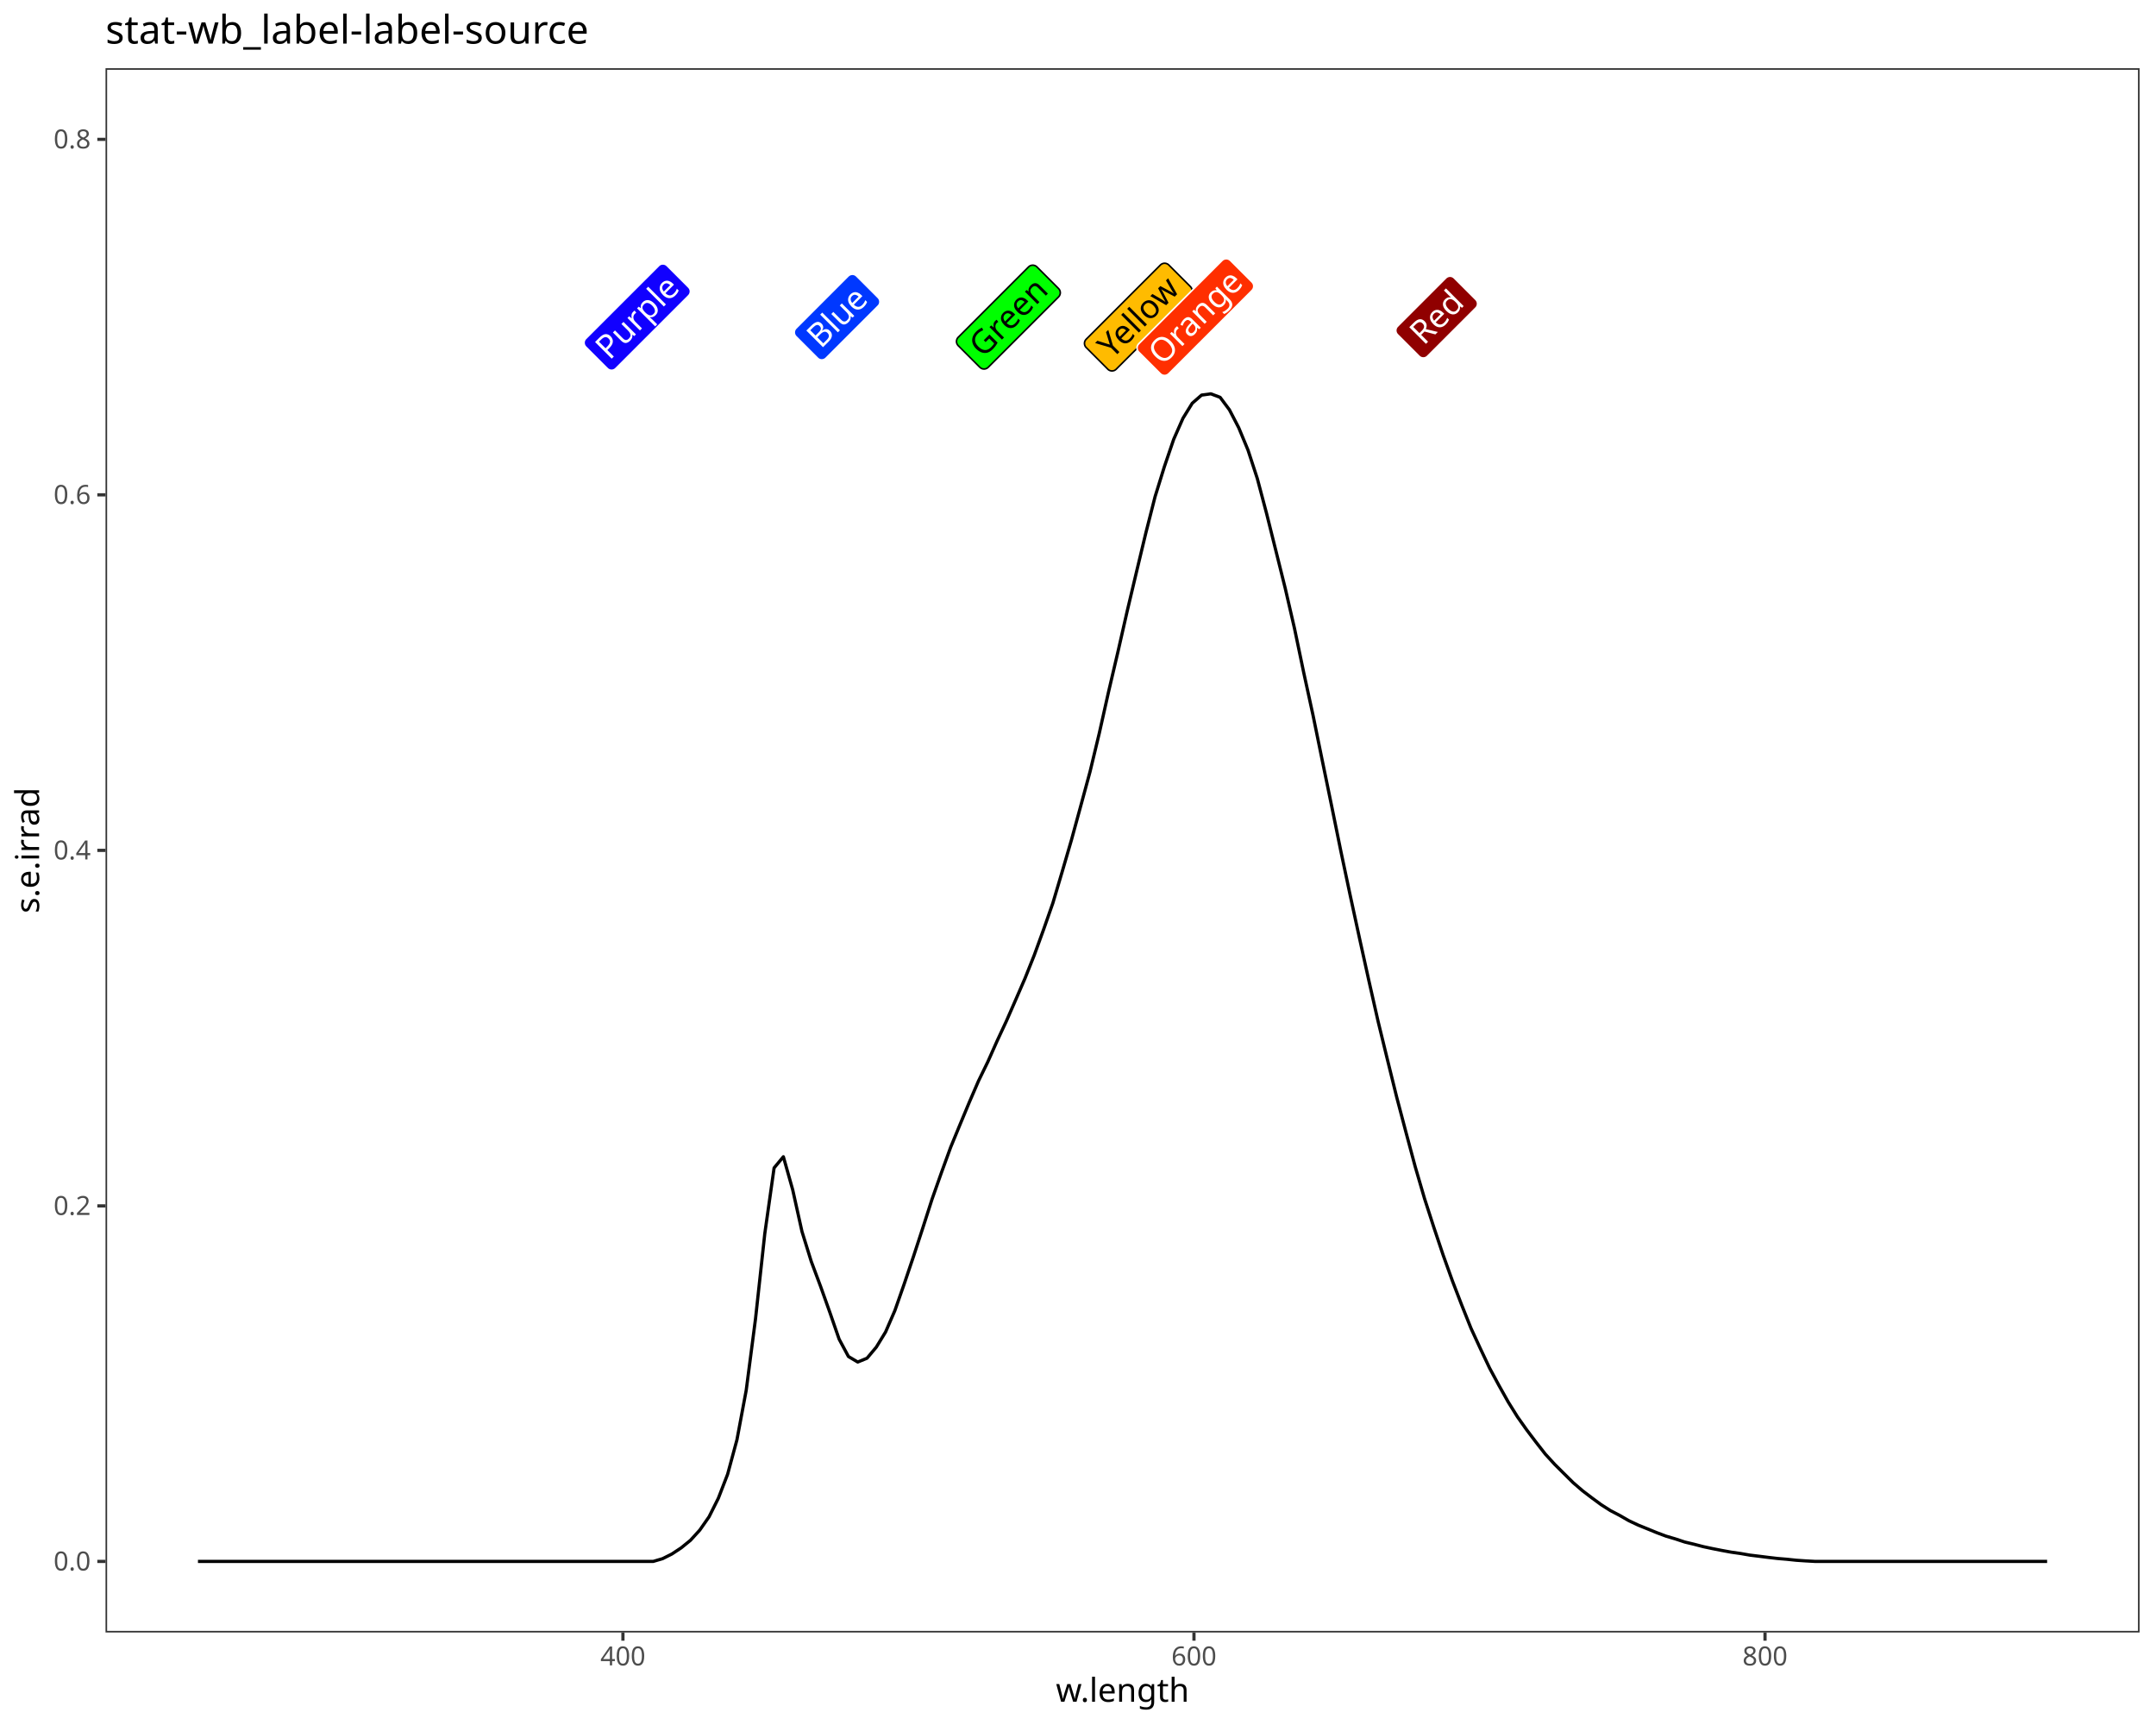
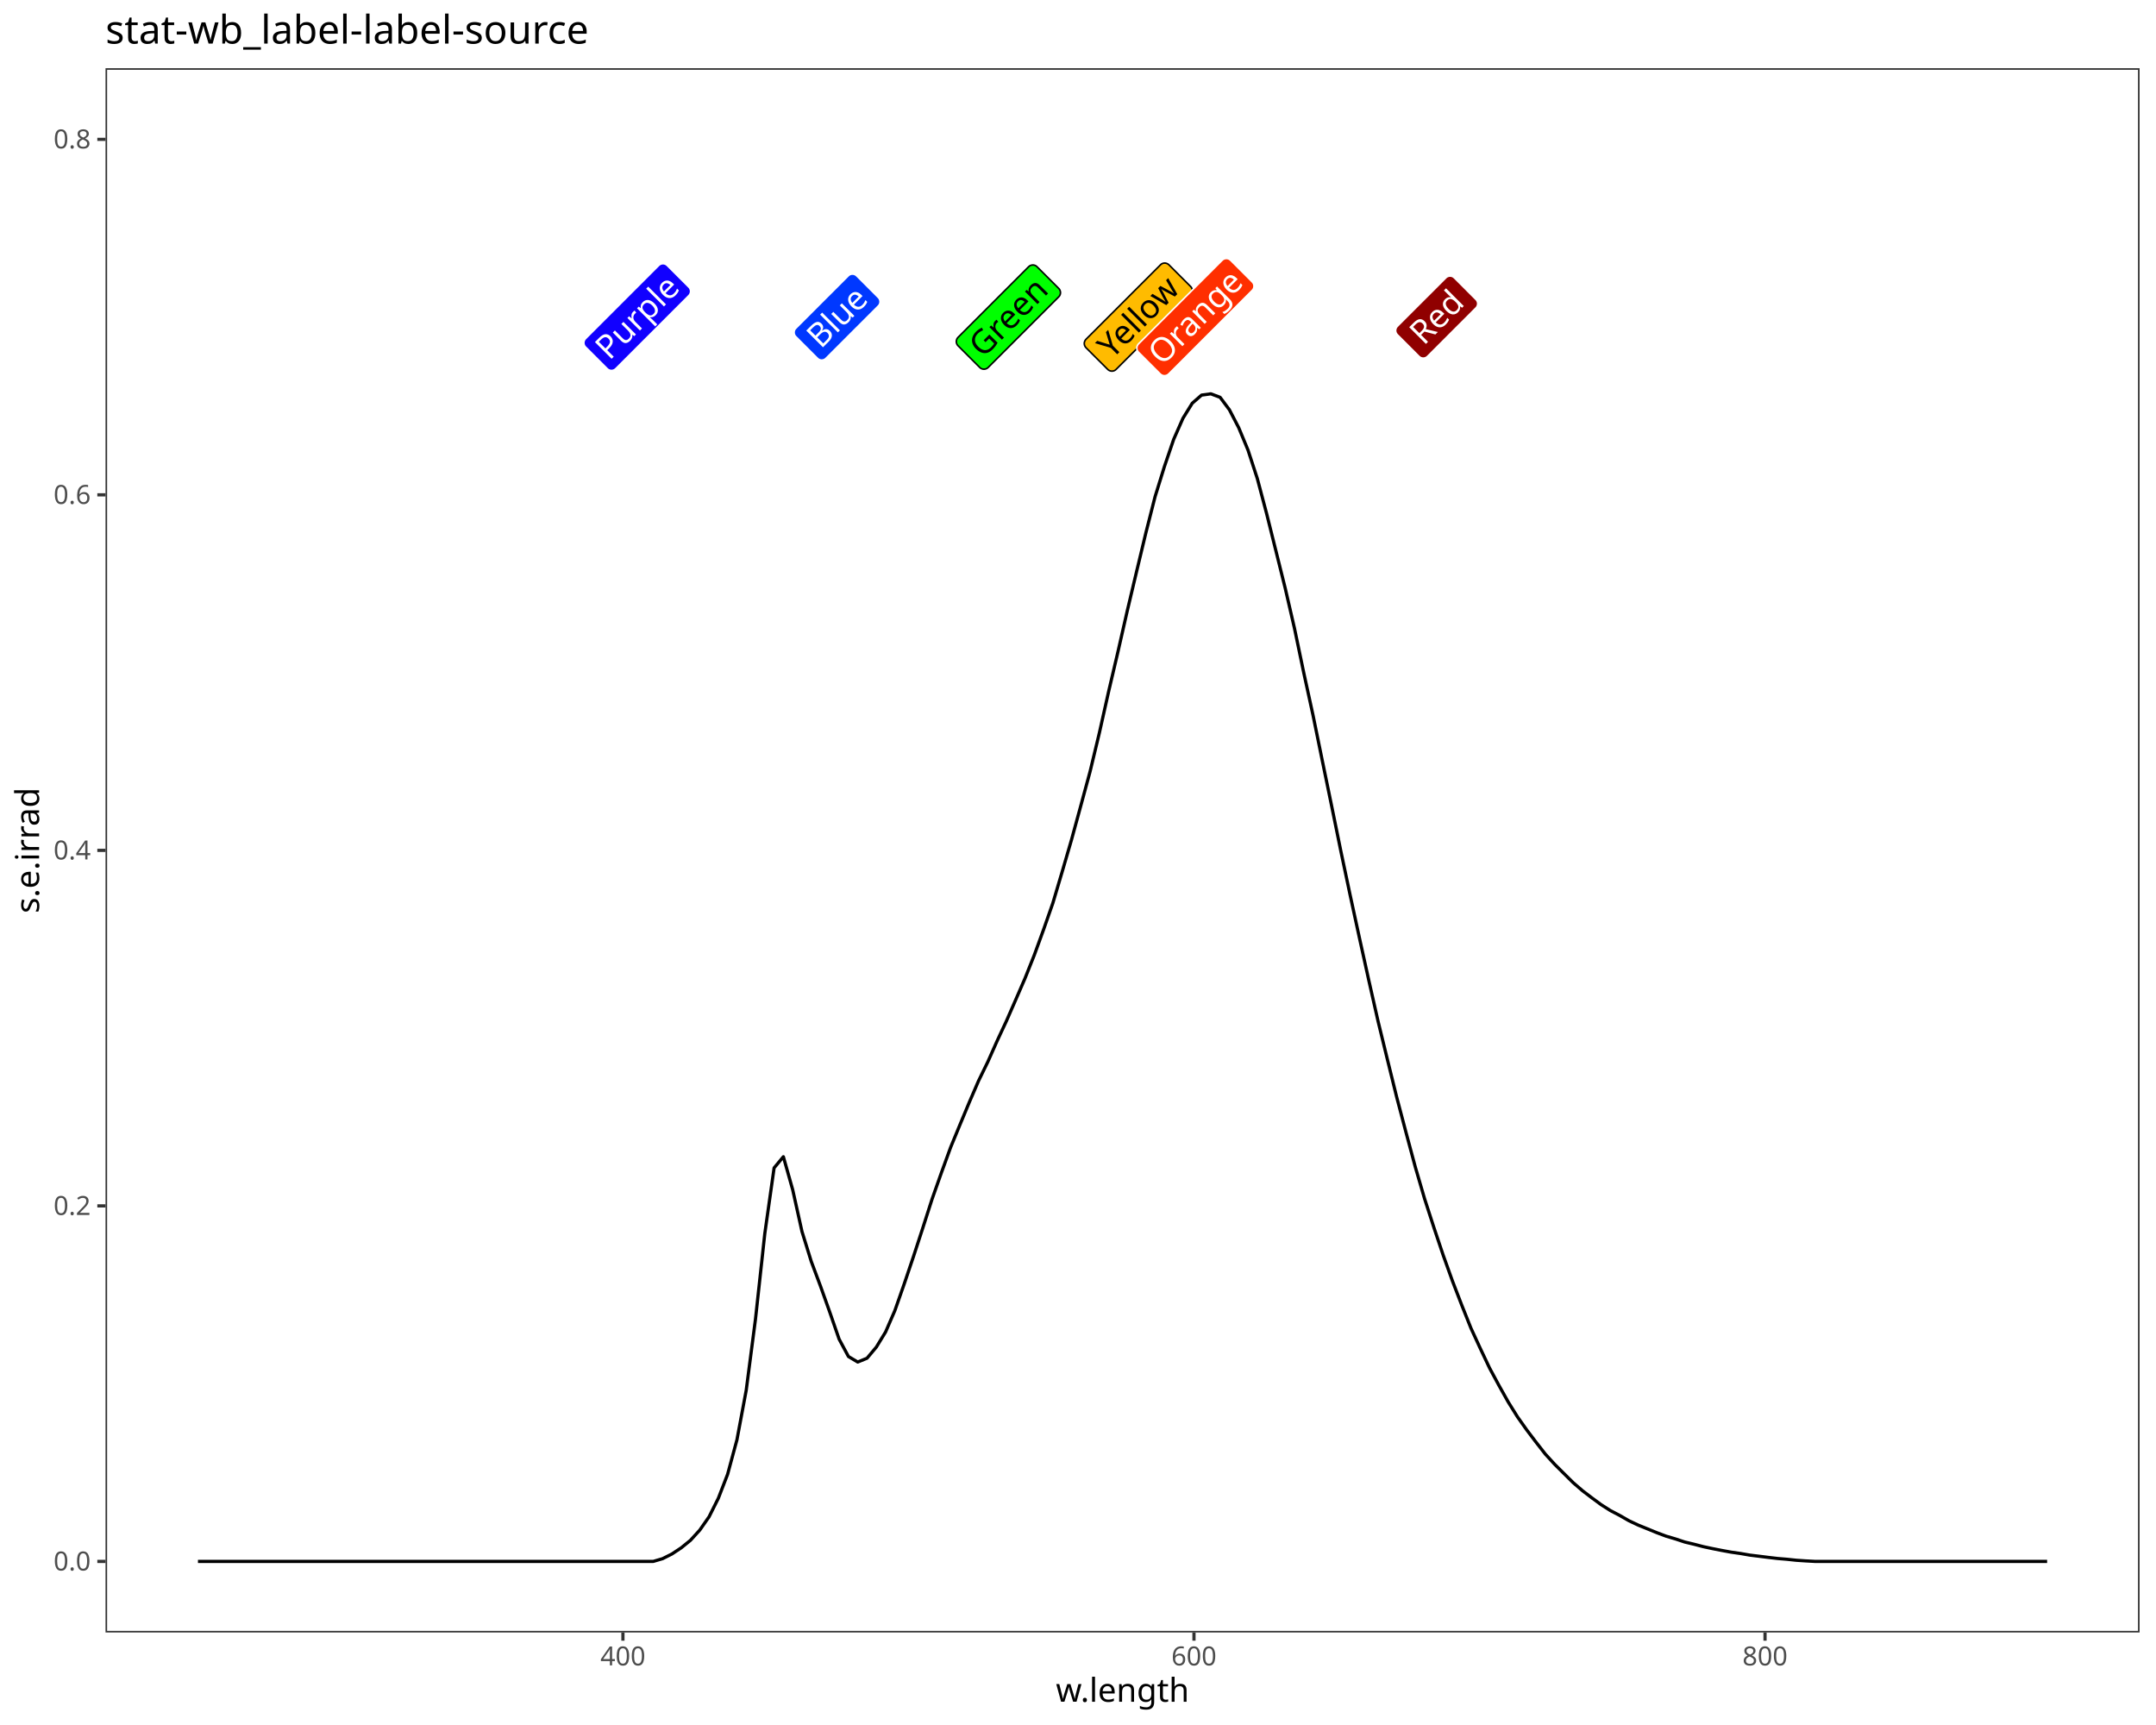
<svg xmlns="http://www.w3.org/2000/svg" class="svglite" data-engine-version="2.0" width="720.00pt" height="576.00pt" viewBox="0 0 720.00 576.00">
  <defs>
    <style type="text/css">
    .svglite line, .svglite polyline, .svglite polygon, .svglite path, .svglite rect, .svglite circle {
      fill: none;
      stroke: #000000;
      stroke-linecap: round;
      stroke-linejoin: round;
      stroke-miterlimit: 10.00;
    }
  </style>
  </defs>
  <rect width="100%" height="100%" style="stroke: none; fill: #FFFFFF;" />
  <defs>
    <clipPath id="cpMC4wMHw3MjAuMDB8MC4wMHw1NzYuMDA=">
      <rect x="0.00" y="0.00" width="720.00" height="576.00" />
    </clipPath>
  </defs>
  <g clip-path="url(#cpMC4wMHw3MjAuMDB8MC4wMHw1NzYuMDA=)">
    <rect x="0.00" y="0.00" width="720.00" height="576.00" style="stroke-width: 1.07; stroke: #FFFFFF; fill: #FFFFFF;" />
  </g>
  <defs>
    <clipPath id="cpMzUuMjR8NzE0LjUyfDIyLjc4fDU0NS4xMQ==">
      <rect x="35.24" y="22.78" width="679.28" height="522.33" />
    </clipPath>
  </defs>
  <g clip-path="url(#cpMzUuMjR8NzE0LjUyfDIyLjc4fDU0NS4xMQ==)">
    <rect x="35.24" y="22.78" width="679.28" height="522.33" style="stroke-width: 1.07; stroke: none; fill: #FFFFFF;" />
    <polyline points="66.11,521.37 69.22,521.37 72.32,521.37 75.42,521.37 78.53,521.37 81.63,521.37 84.73,521.37 87.84,521.37 90.94,521.37 94.04,521.37 97.15,521.37 100.25,521.37 103.35,521.37 106.46,521.37 109.56,521.37 112.66,521.37 115.77,521.37 118.87,521.37 121.97,521.37 125.07,521.37 128.18,521.37 131.28,521.37 134.38,521.37 137.49,521.37 140.59,521.37 143.69,521.37 146.80,521.37 149.90,521.37 153.00,521.37 156.11,521.37 159.21,521.37 162.31,521.37 165.42,521.37 168.52,521.37 171.62,521.37 174.73,521.37 177.83,521.37 180.93,521.37 184.03,521.37 187.14,521.37 190.24,521.37 193.34,521.37 196.45,521.37 199.55,521.37 202.65,521.37 205.76,521.37 208.86,521.37 211.96,521.37 215.07,521.37 218.17,521.37 221.27,520.46 224.38,518.90 227.48,516.85 230.58,514.33 233.69,510.92 236.79,506.48 239.89,500.29 242.99,492.27 246.10,480.78 249.20,464.23 252.30,440.42 255.41,411.88 258.51,389.98 261.61,386.25 264.72,397.27 267.82,411.22 270.92,421.21 274.03,429.53 277.13,438.22 280.23,447.17 283.34,452.96 286.44,454.80 289.54,453.53 292.65,449.82 295.75,444.75 298.85,437.60 301.96,428.73 305.06,419.56 308.16,410.07 311.26,400.42 314.37,391.62 317.47,383.10 320.57,375.58 323.68,368.11 326.78,360.93 329.88,354.57 332.99,347.58 336.09,340.94 339.19,333.86 342.30,326.69 345.40,318.92 348.50,310.41 351.61,301.53 354.71,291.10 357.81,280.48 360.92,269.10 364.02,257.68 367.12,244.78 370.22,230.94 373.33,217.68 376.43,204.06 379.53,190.99 382.64,178.02 385.74,165.84 388.84,155.84 391.95,146.71 395.05,139.67 398.15,134.65 401.26,131.93 404.36,131.50 407.46,132.67 410.57,136.84 413.67,142.81 416.77,150.28 419.88,159.79 422.98,171.47 426.08,183.89 429.18,196.33 432.29,209.80 435.39,224.64 438.49,238.85 441.60,254.07 444.70,269.11 447.80,284.31 450.91,299.02 454.01,313.30 457.11,327.34 460.22,341.07 463.32,353.76 466.42,366.32 469.53,378.10 472.63,389.64 475.73,400.24 478.84,409.85 481.94,419.08 485.04,427.72 488.14,435.77 491.25,443.55 494.35,450.27 497.45,456.82 500.56,462.59 503.66,468.12 506.76,473.10 509.87,477.49 512.97,481.58 516.07,485.55 519.18,488.95 522.28,492.03 525.38,495.10 528.49,497.78 531.59,500.14 534.69,502.42 537.80,504.40 540.90,506.02 544.00,507.80 547.10,509.26 550.21,510.52 553.31,511.79 556.41,512.95 559.52,513.87 562.62,514.90 565.72,515.64 568.83,516.45 571.93,517.11 575.03,517.72 578.14,518.29 581.24,518.73 584.34,519.27 587.45,519.65 590.55,520.04 593.65,520.40 596.76,520.66 599.86,520.99 602.96,521.20 606.07,521.37 609.17,521.37 612.27,521.37 615.37,521.37 618.48,521.37 621.58,521.37 624.68,521.37 627.79,521.37 630.89,521.37 633.99,521.37 637.10,521.37 640.20,521.37 643.30,521.37 646.41,521.37 649.51,521.37 652.61,521.37 655.72,521.37 658.82,521.37 661.92,521.37 665.03,521.37 668.13,521.37 671.23,521.37 674.33,521.37 677.44,521.37 680.54,521.37 683.64,521.37 " style="stroke-width: 1.07; stroke-linecap: butt;" />
-     <polygon points="205.63,123.07 229.99,98.72 229.93,98.77 230.14,98.54 230.32,98.27 230.45,97.98 230.53,97.67 230.57,97.36 230.55,97.04 230.48,96.73 230.36,96.43 230.19,96.16 229.99,95.92 229.99,95.92 222.77,88.70 222.77,88.70 222.52,88.49 222.25,88.32 221.96,88.21 221.64,88.14 221.33,88.12 221.01,88.15 220.70,88.23 220.41,88.36 220.14,88.54 219.97,88.70 195.61,113.05 195.79,112.89 195.56,113.10 195.36,113.36 195.21,113.63 195.10,113.93 195.04,114.25 195.04,114.57 195.08,114.88 195.18,115.19 195.32,115.47 195.51,115.73 195.61,115.85 202.83,123.07 202.73,122.95 202.95,123.18 203.21,123.36 203.49,123.50 203.80,123.60 204.11,123.64 204.43,123.64 204.75,123.58 205.05,123.47 205.33,123.32 205.58,123.12 " style="stroke-width: 0.53; stroke: #FFFFFF; fill: #1100FF;" />
-     <text transform="translate(215.48,108.56) rotate(-45)" text-anchor="middle" style="font-size: 11.00px; fill: #FFFFFF; font-family: sans;" textLength="31.80px" lengthAdjust="spacingAndGlyphs">Purple</text>
-     <polygon points="275.84,119.61 293.27,102.17 293.21,102.23 293.43,101.99 293.61,101.73 293.74,101.44 293.82,101.13 293.85,100.81 293.83,100.50 293.76,100.18 293.64,99.89 293.48,99.62 293.27,99.37 293.27,99.37 286.05,92.15 286.05,92.15 285.81,91.95 285.54,91.78 285.24,91.66 284.93,91.59 284.61,91.57 284.30,91.61 283.99,91.69 283.70,91.82 283.43,92.00 283.25,92.15 265.82,109.59 266.00,109.43 265.76,109.65 265.57,109.90 265.41,110.18 265.30,110.48 265.25,110.79 265.24,111.11 265.29,111.42 265.38,111.73 265.52,112.01 265.71,112.27 265.82,112.39 273.04,119.61 272.93,119.49 273.15,119.72 273.41,119.90 273.70,120.05 274.00,120.14 274.32,120.19 274.64,120.18 274.95,120.12 275.25,120.01 275.53,119.86 275.78,119.66 " style="stroke-width: 0.53; stroke: #FFFFFF; fill: #0038FF;" />
-     <text transform="translate(282.22,108.56) rotate(-45)" text-anchor="middle" style="font-size: 11.00px; fill: #FFFFFF; font-family: sans;" textLength="22.02px" lengthAdjust="spacingAndGlyphs">Blue</text>
-     <polygon points="330.02,122.64 353.51,99.15 353.45,99.20 353.67,98.97 353.84,98.70 353.97,98.41 354.06,98.10 354.09,97.79 354.07,97.47 354.00,97.16 353.88,96.86 353.71,96.59 353.51,96.35 353.51,96.35 346.29,89.13 346.29,89.13 346.05,88.92 345.77,88.76 345.48,88.64 345.17,88.57 344.85,88.55 344.53,88.58 344.22,88.66 343.93,88.79 343.67,88.97 343.49,89.13 320.00,112.62 320.18,112.46 319.94,112.67 319.75,112.92 319.59,113.20 319.49,113.50 319.43,113.82 319.42,114.14 319.47,114.45 319.56,114.75 319.71,115.04 319.89,115.30 320.00,115.42 327.22,122.64 327.11,122.52 327.34,122.74 327.60,122.93 327.88,123.07 328.18,123.17 328.50,123.21 328.82,123.21 329.13,123.15 329.43,123.04 329.71,122.89 329.96,122.69 " style="stroke-width: 0.53; fill: #00FF00;" />
-     <text transform="translate(339.43,108.56) rotate(-45)" text-anchor="middle" style="font-size: 11.00px; font-family: sans;" textLength="30.58px" lengthAdjust="spacingAndGlyphs">Green</text>
-     <polygon points="372.76,123.28 397.54,98.50 397.48,98.56 397.70,98.32 397.87,98.06 398.00,97.77 398.09,97.46 398.12,97.14 398.10,96.82 398.03,96.51 397.91,96.22 397.74,95.94 397.54,95.70 397.54,95.70 390.32,88.48 390.32,88.48 390.08,88.27 389.80,88.11 389.51,87.99 389.20,87.92 388.88,87.90 388.56,87.93 388.25,88.02 387.96,88.15 387.70,88.32 387.52,88.48 362.74,113.26 362.92,113.10 362.68,113.32 362.49,113.57 362.33,113.85 362.22,114.15 362.17,114.46 362.16,114.78 362.21,115.10 362.30,115.40 362.44,115.69 362.63,115.94 362.74,116.06 369.96,123.28 369.85,123.16 370.07,123.39 370.33,123.58 370.62,123.72 370.92,123.81 371.24,123.86 371.56,123.85 371.87,123.79 372.17,123.69 372.45,123.53 372.70,123.34 " style="stroke-width: 0.53; fill: #FFBB00;" />
-     <text transform="translate(382.81,108.56) rotate(-45)" text-anchor="middle" style="font-size: 11.00px; font-family: sans;" textLength="32.41px" lengthAdjust="spacingAndGlyphs">Yellow</text>
-     <polygon points="390.31,124.80 418.13,96.98 418.07,97.04 418.28,96.80 418.46,96.54 418.59,96.25 418.67,95.94 418.70,95.62 418.69,95.31 418.62,94.99 418.50,94.70 418.33,94.43 418.13,94.18 418.13,94.18 410.91,86.96 410.91,86.96 410.66,86.76 410.39,86.59 410.09,86.47 409.78,86.40 409.47,86.38 409.15,86.42 408.84,86.50 408.55,86.63 408.28,86.81 408.11,86.96 380.29,114.78 380.47,114.62 380.24,114.84 380.04,115.09 379.88,115.37 379.78,115.67 379.72,115.98 379.71,116.30 379.76,116.61 379.85,116.92 380.00,117.20 380.18,117.46 380.29,117.58 387.51,124.80 387.40,124.68 387.63,124.91 387.89,125.09 388.17,125.24 388.48,125.33 388.79,125.37 389.11,125.37 389.42,125.31 389.72,125.20 390.00,125.05 390.25,124.85 " style="stroke-width: 0.53; stroke: #FFFFFF; fill: #FF2F00;" />
-     <text transform="translate(401.88,108.56) rotate(-45)" text-anchor="middle" style="font-size: 11.00px; fill: #FFFFFF; font-family: sans;" textLength="36.70px" lengthAdjust="spacingAndGlyphs">Orange</text>
-     <polygon points="476.72,118.96 492.86,102.82 492.80,102.88 493.02,102.64 493.19,102.38 493.32,102.09 493.40,101.78 493.44,101.46 493.42,101.14 493.35,100.83 493.23,100.54 493.06,100.26 492.86,100.02 492.86,100.02 485.64,92.80 485.64,92.80 485.39,92.60 485.12,92.43 484.83,92.31 484.52,92.24 484.20,92.22 483.88,92.25 483.57,92.34 483.28,92.47 483.02,92.64 482.84,92.80 466.70,108.94 466.88,108.78 466.64,109.00 466.45,109.25 466.29,109.53 466.19,109.83 466.13,110.14 466.12,110.46 466.17,110.78 466.26,111.08 466.40,111.36 466.59,111.62 466.70,111.74 473.92,118.96 473.81,118.84 474.04,119.07 474.29,119.25 474.58,119.40 474.88,119.49 475.20,119.54 475.52,119.53 475.83,119.47 476.13,119.37 476.41,119.21 476.66,119.02 " style="stroke-width: 0.53; stroke: #FFFFFF; fill: #900000;" />
-     <text transform="translate(482.45,108.56) rotate(-45)" text-anchor="middle" style="font-size: 11.00px; fill: #FFFFFF; font-family: sans;" textLength="20.18px" lengthAdjust="spacingAndGlyphs">Red</text>
+     <polygon points="205.61,123.13 230.05,98.69 229.99,98.74 230.21,98.51 230.38,98.24 230.51,97.95 230.60,97.64 230.63,97.32 230.61,97.01 230.54,96.69 230.42,96.40 230.26,96.12 230.05,95.88 230.05,95.88 222.80,88.63 222.80,88.63 222.56,88.43 222.28,88.26 221.99,88.14 221.68,88.07 221.36,88.05 221.04,88.08 220.73,88.17 220.44,88.30 220.17,88.47 219.99,88.63 195.55,113.07 195.73,112.91 195.50,113.13 195.30,113.38 195.15,113.66 195.04,113.96 194.98,114.28 194.97,114.60 195.02,114.91 195.11,115.22 195.26,115.51 195.44,115.77 195.55,115.88 202.80,123.13 202.69,123.01 202.92,123.24 203.17,123.42 203.46,123.57 203.77,123.66 204.08,123.71 204.40,123.70 204.72,123.64 205.02,123.54 205.30,123.38 205.55,123.18 " style="stroke-width: 0.53; stroke: #FFFFFF; fill: #1100FF;" />
+     <text transform="translate(215.49,108.57) rotate(-45)" text-anchor="middle" style="font-size: 11.04px; fill: #FFFFFF; font-family: sans;" textLength="31.91px" lengthAdjust="spacingAndGlyphs">Purple</text>
+     <polygon points="275.82,119.66 293.32,102.16 293.26,102.22 293.48,101.98 293.66,101.71 293.79,101.42 293.87,101.11 293.90,100.79 293.88,100.48 293.81,100.16 293.69,99.87 293.53,99.59 293.32,99.35 293.32,99.35 286.08,92.10 286.08,92.10 285.83,91.90 285.56,91.73 285.26,91.61 284.95,91.54 284.63,91.52 284.31,91.55 284.00,91.64 283.71,91.77 283.45,91.94 283.27,92.10 265.77,109.60 265.95,109.44 265.71,109.66 265.51,109.91 265.36,110.19 265.25,110.49 265.20,110.81 265.19,111.13 265.23,111.44 265.33,111.75 265.47,112.04 265.66,112.30 265.77,112.41 273.01,119.66 272.90,119.54 273.13,119.77 273.39,119.95 273.68,120.10 273.98,120.19 274.30,120.24 274.62,120.23 274.93,120.17 275.23,120.07 275.51,119.91 275.77,119.71 " style="stroke-width: 0.53; stroke: #FFFFFF; fill: #0038FF;" />
+     <text transform="translate(282.23,108.57) rotate(-45)" text-anchor="middle" style="font-size: 11.04px; fill: #FFFFFF; font-family: sans;" textLength="22.10px" lengthAdjust="spacingAndGlyphs">Blue</text>
+     <polygon points="330.00,122.70 353.57,99.12 353.51,99.18 353.73,98.94 353.90,98.68 354.04,98.38 354.12,98.08 354.15,97.76 354.13,97.44 354.06,97.13 353.94,96.83 353.78,96.56 353.57,96.31 353.57,96.31 346.32,89.07 346.32,89.07 346.08,88.86 345.81,88.69 345.51,88.57 345.20,88.50 344.88,88.49 344.56,88.52 344.25,88.60 343.96,88.73 343.69,88.91 343.51,89.07 319.94,112.64 320.12,112.48 319.88,112.70 319.69,112.95 319.53,113.23 319.43,113.53 319.37,113.85 319.36,114.16 319.41,114.48 319.50,114.79 319.64,115.07 319.83,115.33 319.94,115.45 327.19,122.70 327.08,122.58 327.30,122.80 327.56,122.99 327.85,123.13 328.15,123.23 328.47,123.27 328.79,123.27 329.10,123.21 329.41,123.10 329.69,122.95 329.94,122.75 " style="stroke-width: 0.53; fill: #00FF00;" />
+     <text transform="translate(339.44,108.57) rotate(-45)" text-anchor="middle" style="font-size: 11.04px; font-family: sans;" textLength="30.69px" lengthAdjust="spacingAndGlyphs">Green</text>
+     <polygon points="372.73,123.34 397.60,98.47 397.54,98.53 397.76,98.29 397.94,98.03 398.07,97.74 398.15,97.43 398.18,97.11 398.16,96.79 398.09,96.48 397.97,96.18 397.81,95.91 397.60,95.66 397.60,95.66 390.36,88.42 390.36,88.42 390.11,88.21 389.84,88.05 389.54,87.93 389.23,87.86 388.91,87.84 388.59,87.87 388.28,87.95 387.99,88.08 387.72,88.26 387.55,88.42 362.67,113.29 362.85,113.13 362.62,113.35 362.42,113.60 362.27,113.88 362.16,114.18 362.10,114.49 362.10,114.81 362.14,115.13 362.24,115.44 362.38,115.72 362.57,115.98 362.67,116.10 369.92,123.34 369.81,123.23 370.04,123.45 370.30,123.64 370.58,123.78 370.89,123.88 371.21,123.92 371.53,123.92 371.84,123.86 372.14,123.75 372.42,123.60 372.67,123.40 " style="stroke-width: 0.53; fill: #FFBB00;" />
+     <text transform="translate(382.82,108.57) rotate(-45)" text-anchor="middle" style="font-size: 11.04px; font-family: sans;" textLength="32.52px" lengthAdjust="spacingAndGlyphs">Yellow</text>
+     <polygon points="390.28,124.87 418.19,96.95 418.14,97.01 418.35,96.77 418.53,96.51 418.66,96.21 418.74,95.90 418.77,95.59 418.76,95.27 418.69,94.96 418.57,94.66 418.40,94.39 418.19,94.14 418.19,94.14 410.95,86.90 410.95,86.90 410.70,86.69 410.43,86.52 410.13,86.40 409.82,86.33 409.50,86.31 409.18,86.35 408.88,86.43 408.58,86.56 408.32,86.74 408.14,86.90 380.22,114.81 380.40,114.65 380.17,114.87 379.97,115.12 379.82,115.40 379.71,115.70 379.65,116.02 379.64,116.34 379.69,116.65 379.78,116.96 379.93,117.24 380.11,117.50 380.22,117.62 387.47,124.87 387.36,124.75 387.59,124.98 387.85,125.16 388.13,125.31 388.44,125.40 388.75,125.45 389.07,125.44 389.39,125.38 389.69,125.27 389.97,125.12 390.22,124.92 " style="stroke-width: 0.53; stroke: #FFFFFF; fill: #FF2F00;" />
+     <text transform="translate(401.89,108.57) rotate(-45)" text-anchor="middle" style="font-size: 11.04px; fill: #FFFFFF; font-family: sans;" textLength="36.83px" lengthAdjust="spacingAndGlyphs">Orange</text>
+     <polygon points="476.71,119.01 492.90,102.81 492.85,102.87 493.06,102.63 493.24,102.36 493.37,102.07 493.45,101.76 493.49,101.45 493.47,101.13 493.40,100.81 493.28,100.52 493.11,100.24 492.90,100.00 492.90,100.00 485.66,92.76 485.66,92.76 485.41,92.55 485.14,92.38 484.84,92.26 484.53,92.19 484.21,92.17 483.89,92.21 483.59,92.29 483.29,92.42 483.03,92.60 482.85,92.76 466.65,108.95 466.83,108.79 466.60,109.01 466.40,109.26 466.24,109.54 466.14,109.84 466.08,110.16 466.07,110.48 466.12,110.79 466.21,111.10 466.36,111.38 466.54,111.64 466.65,111.76 473.90,119.01 473.79,118.89 474.02,119.12 474.27,119.30 474.56,119.45 474.87,119.54 475.18,119.59 475.50,119.58 475.82,119.52 476.12,119.41 476.40,119.26 476.65,119.06 " style="stroke-width: 0.53; stroke: #FFFFFF; fill: #900000;" />
+     <text transform="translate(482.46,108.57) rotate(-45)" text-anchor="middle" style="font-size: 11.04px; fill: #FFFFFF; font-family: sans;" textLength="20.26px" lengthAdjust="spacingAndGlyphs">Red</text>
    <rect x="35.24" y="22.78" width="679.28" height="522.33" style="stroke-width: 1.07; stroke: #333333;" />
  </g>
  <g clip-path="url(#cpMC4wMHw3MjAuMDB8MC4wMHw1NzYuMDA=)">
    <text x="30.31" y="524.40" text-anchor="end" style="font-size: 8.80px; fill: #4D4D4D; font-family: sans;" textLength="12.23px" lengthAdjust="spacingAndGlyphs">0.0</text>
    <text x="30.31" y="405.69" text-anchor="end" style="font-size: 8.80px; fill: #4D4D4D; font-family: sans;" textLength="12.23px" lengthAdjust="spacingAndGlyphs">0.2</text>
    <text x="30.31" y="286.98" text-anchor="end" style="font-size: 8.80px; fill: #4D4D4D; font-family: sans;" textLength="12.23px" lengthAdjust="spacingAndGlyphs">0.4</text>
    <text x="30.31" y="168.26" text-anchor="end" style="font-size: 8.80px; fill: #4D4D4D; font-family: sans;" textLength="12.23px" lengthAdjust="spacingAndGlyphs">0.6</text>
    <text x="30.31" y="49.55" text-anchor="end" style="font-size: 8.80px; fill: #4D4D4D; font-family: sans;" textLength="12.23px" lengthAdjust="spacingAndGlyphs">0.8</text>
    <polyline points="32.50,521.37 35.24,521.37 " style="stroke-width: 1.07; stroke: #333333; stroke-linecap: butt;" />
    <polyline points="32.50,402.66 35.24,402.66 " style="stroke-width: 1.07; stroke: #333333; stroke-linecap: butt;" />
    <polyline points="32.50,283.95 35.24,283.95 " style="stroke-width: 1.07; stroke: #333333; stroke-linecap: butt;" />
    <polyline points="32.50,165.24 35.24,165.24 " style="stroke-width: 1.07; stroke: #333333; stroke-linecap: butt;" />
    <polyline points="32.50,46.53 35.24,46.53 " style="stroke-width: 1.07; stroke: #333333; stroke-linecap: butt;" />
    <polyline points="208.03,547.85 208.03,545.11 " style="stroke-width: 1.07; stroke: #333333; stroke-linecap: butt;" />
    <polyline points="398.73,547.85 398.73,545.11 " style="stroke-width: 1.07; stroke: #333333; stroke-linecap: butt;" />
    <polyline points="589.43,547.85 589.43,545.11 " style="stroke-width: 1.07; stroke: #333333; stroke-linecap: butt;" />
    <text x="208.03" y="556.10" text-anchor="middle" style="font-size: 8.80px; fill: #4D4D4D; font-family: sans;" textLength="14.68px" lengthAdjust="spacingAndGlyphs">400</text>
    <text x="398.73" y="556.10" text-anchor="middle" style="font-size: 8.80px; fill: #4D4D4D; font-family: sans;" textLength="14.68px" lengthAdjust="spacingAndGlyphs">600</text>
    <text x="589.43" y="556.10" text-anchor="middle" style="font-size: 8.80px; fill: #4D4D4D; font-family: sans;" textLength="14.68px" lengthAdjust="spacingAndGlyphs">800</text>
    <text x="374.88" y="568.24" text-anchor="middle" style="font-size: 11.00px; font-family: sans;" textLength="40.97px" lengthAdjust="spacingAndGlyphs">w.length</text>
    <text transform="translate(13.05,283.95) rotate(-90)" text-anchor="middle" style="font-size: 11.00px; font-family: sans;" textLength="39.74px" lengthAdjust="spacingAndGlyphs">s.e.irrad</text>
    <text x="35.24" y="14.56" style="font-size: 13.20px; font-family: sans;" textLength="154.09px" lengthAdjust="spacingAndGlyphs">stat-wb_label-label-source</text>
  </g>
</svg>
